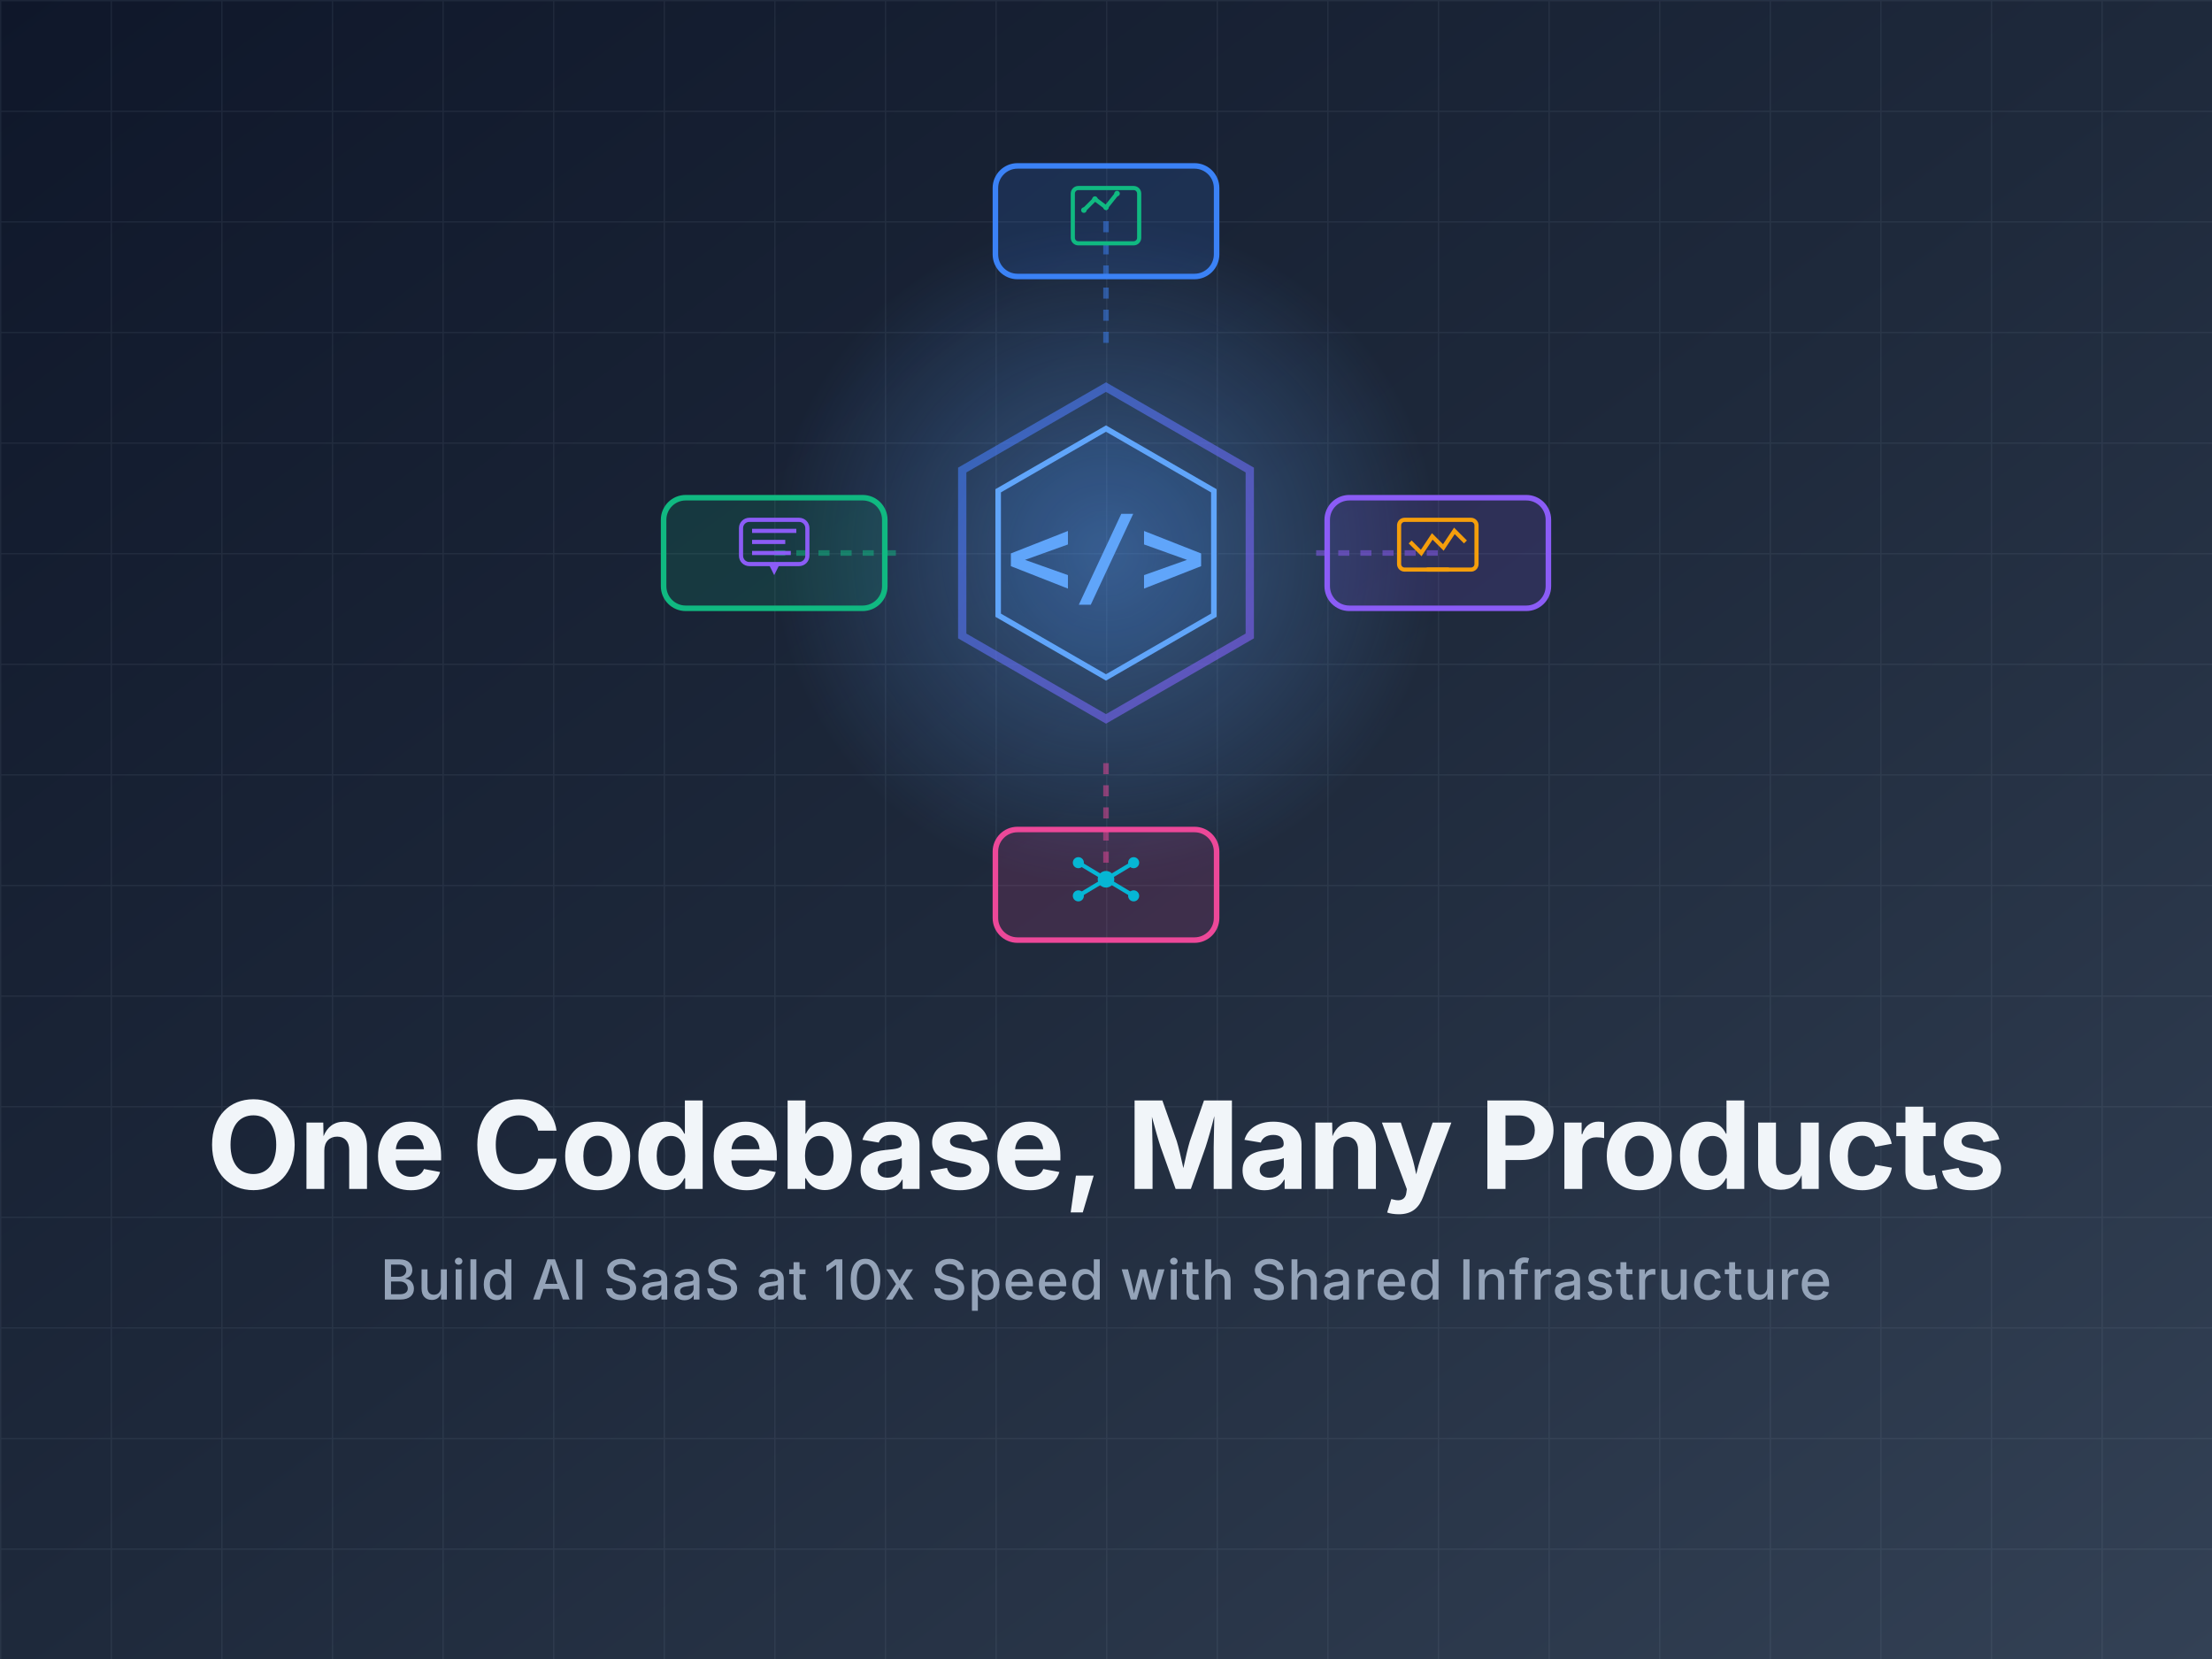
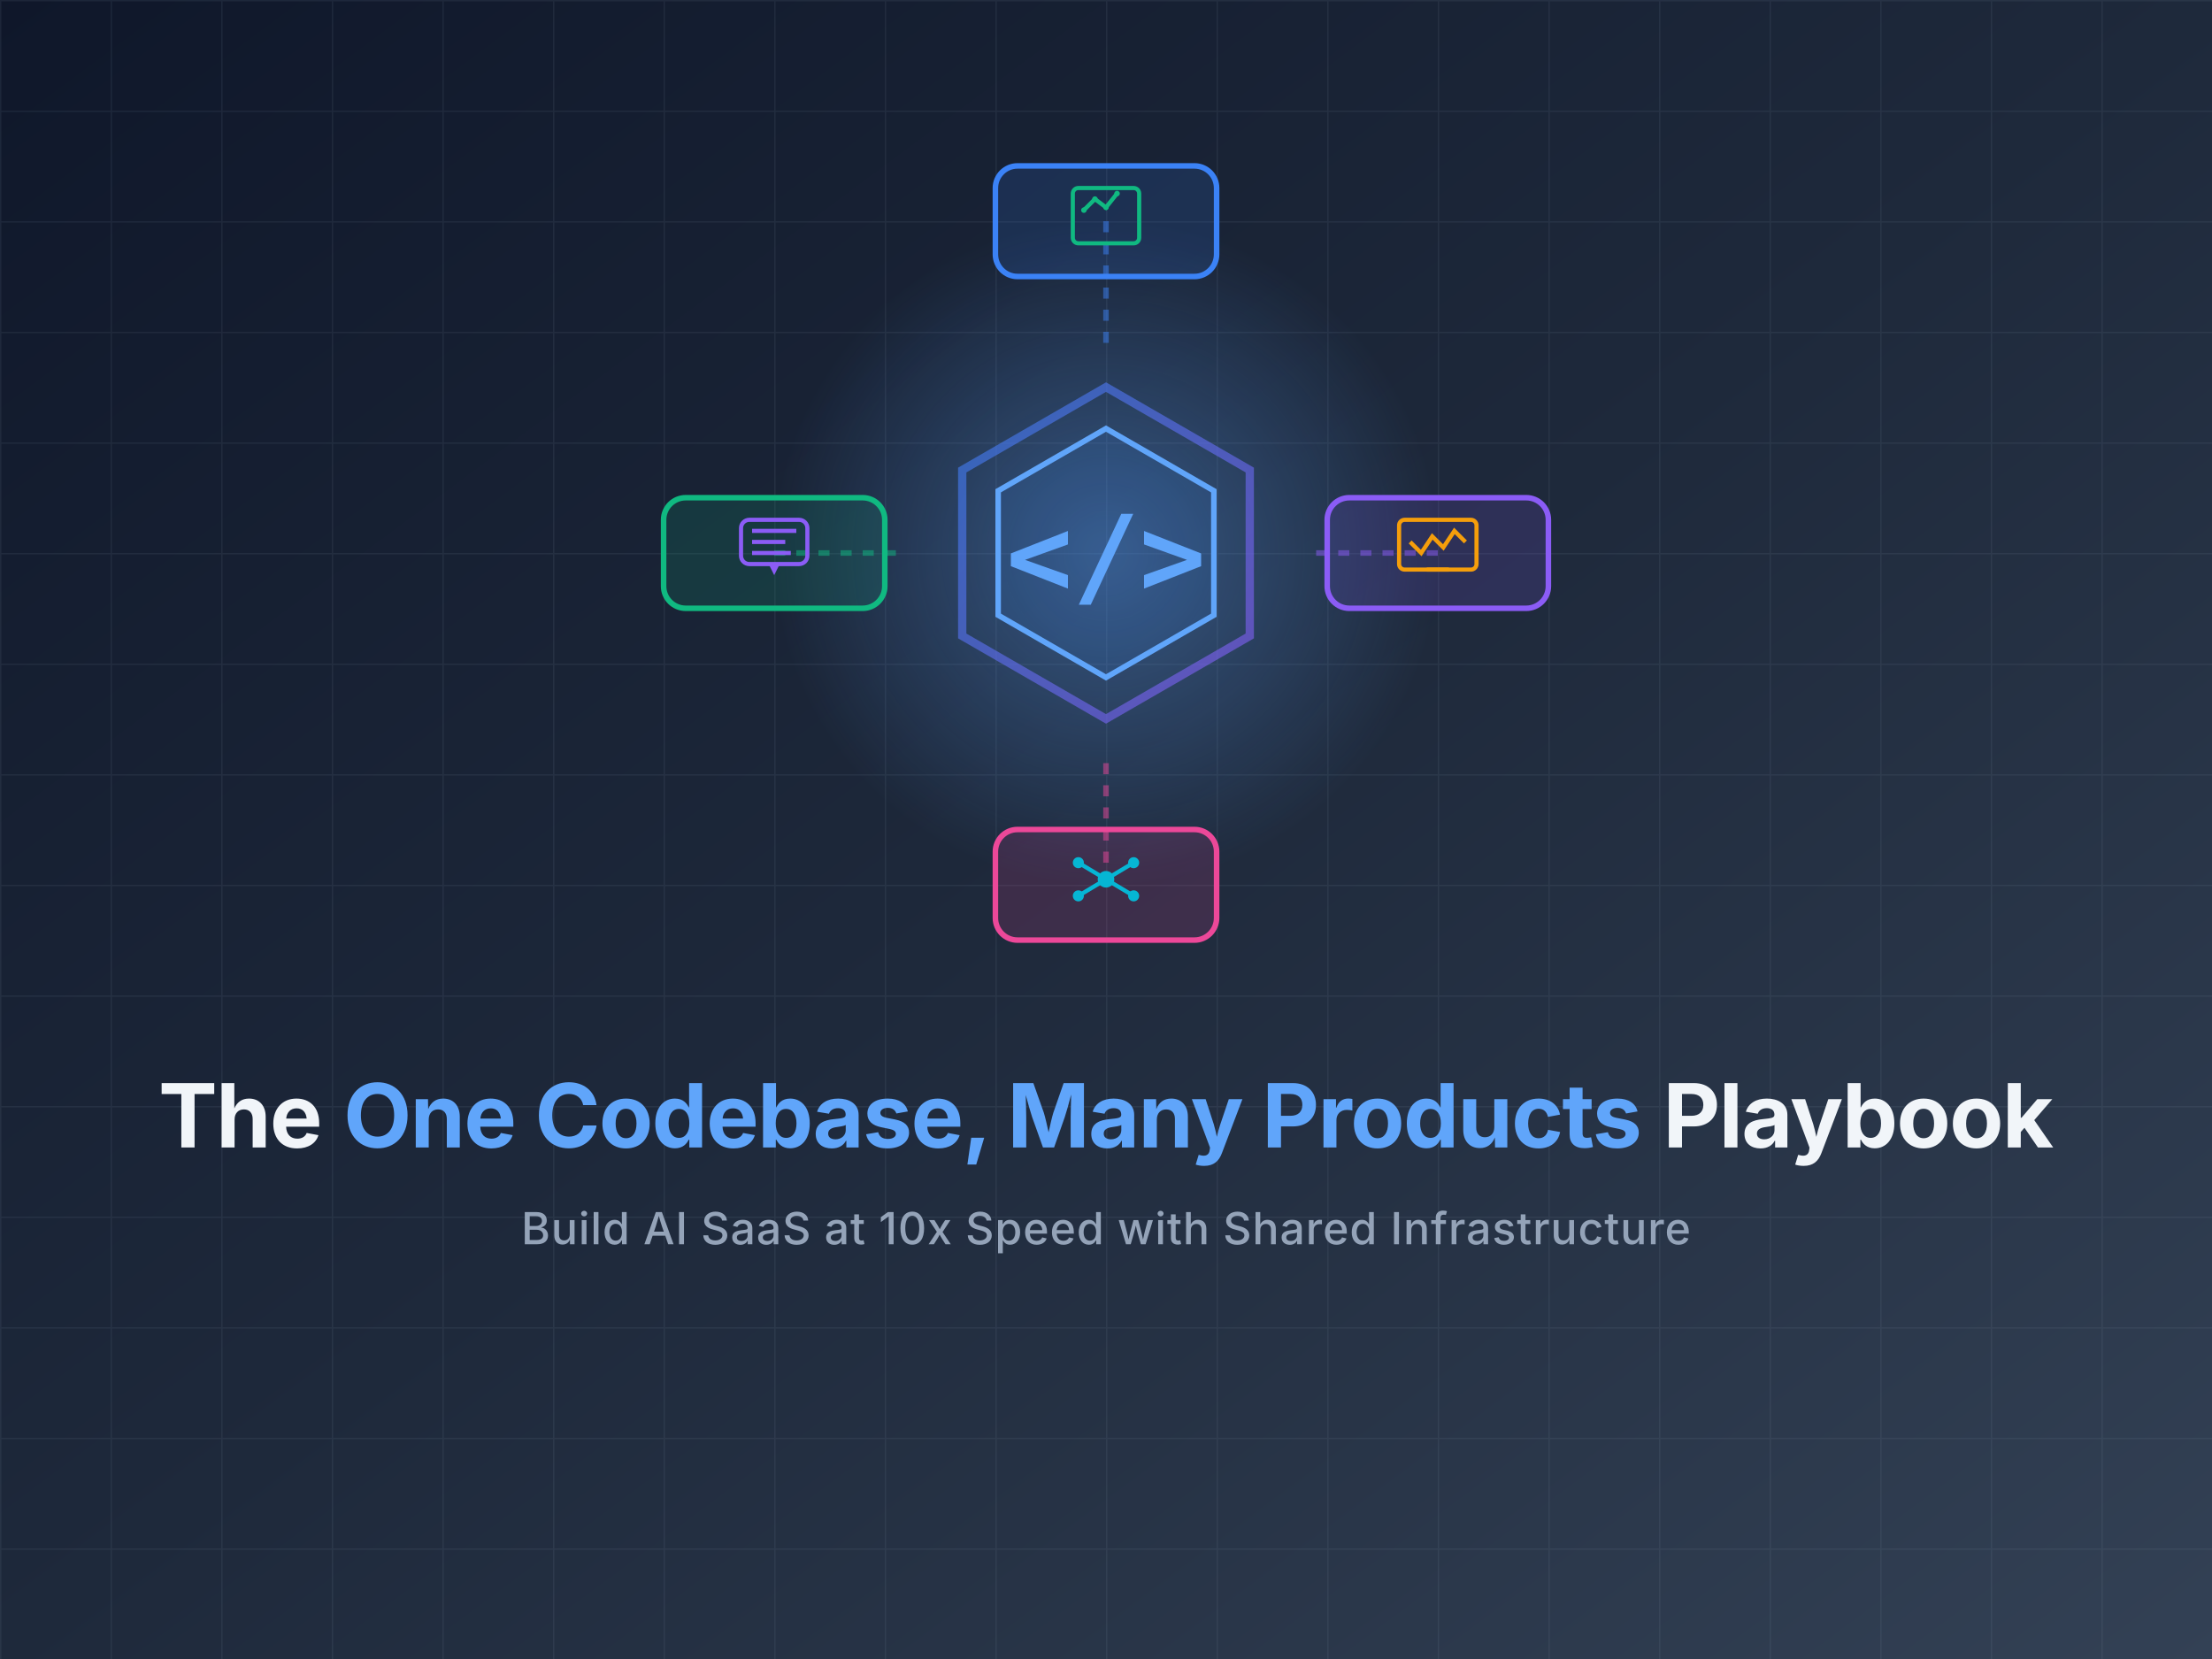
<svg xmlns="http://www.w3.org/2000/svg" viewBox="0 0 800 600">
  <defs>
    <linearGradient id="bgGradient" x1="0%" y1="0%" x2="100%" y2="100%">
      <stop offset="0%" style="stop-color:#0f172a;stop-opacity:1" />
      <stop offset="50%" style="stop-color:#1e293b;stop-opacity:1" />
      <stop offset="100%" style="stop-color:#334155;stop-opacity:1" />
    </linearGradient>
    <linearGradient id="accentGradient" x1="0%" y1="0%" x2="100%" y2="100%">
      <stop offset="0%" style="stop-color:#3b82f6;stop-opacity:1" />
      <stop offset="100%" style="stop-color:#8b5cf6;stop-opacity:1" />
    </linearGradient>
    <radialGradient id="glowGradient" cx="50%" cy="50%">
      <stop offset="0%" style="stop-color:#60a5fa;stop-opacity:0.4" />
      <stop offset="100%" style="stop-color:#60a5fa;stop-opacity:0" />
    </radialGradient>
    <pattern id="grid" width="40" height="40" patternUnits="userSpaceOnUse">
      <path d="M 40 0 L 0 0 0 40" fill="none" stroke="rgba(148,163,184,0.1)" stroke-width="1" />
    </pattern>
  </defs>
  <rect width="800" height="600" fill="url(#bgGradient)" />
  <rect width="800" height="600" fill="url(#grid)" />
  <g transform="translate(400, 200)">
    <circle cx="0" cy="0" r="120" fill="url(#glowGradient)" />
    <g>
      <polygon points="0,-60 52,-30 52,30 0,60 -52,30 -52,-30" fill="none" stroke="url(#accentGradient)" stroke-width="3" opacity="0.6" />
      <polygon points="0,-45 39,-22.5 39,22.5 0,45 -39,22.5 -39,-22.5" fill="rgba(59,130,246,0.1)" stroke="#60a5fa" stroke-width="2" />
      <text x="0" y="15" font-family="'JetBrains Mono', monospace" font-size="40" font-weight="600" fill="#60a5fa" text-anchor="middle">&lt;/&gt;</text>
    </g>
    <g transform="translate(0, -120)">
      <line x1="0" y1="0" x2="0" y2="45" stroke="#3b82f6" stroke-width="2" opacity="0.5" stroke-dasharray="4,4" />
      <rect x="-40" y="-20" width="80" height="40" rx="8" fill="rgba(59,130,246,0.15)" stroke="#3b82f6" stroke-width="2" />
      <g transform="translate(0, -2)">
        <rect x="-12" y="-10" width="24" height="20" rx="2" fill="none" stroke="#10b981" stroke-width="1.5" />
        <path d="M -8,-2 L -4,-6 L 0,-3 L 4,-8" stroke="#10b981" stroke-width="1.5" fill="none" />
        <circle cx="-8" cy="-2" r="1" fill="#10b981" />
        <circle cx="-4" cy="-6" r="1" fill="#10b981" />
        <circle cx="0" cy="-3" r="1" fill="#10b981" />
        <circle cx="4" cy="-8" r="1" fill="#10b981" />
      </g>
    </g>
    <g transform="translate(120, 0)">
      <line x1="0" y1="0" x2="-45" y2="0" stroke="#8b5cf6" stroke-width="2" opacity="0.5" stroke-dasharray="4,4" />
      <rect x="-40" y="-20" width="80" height="40" rx="8" fill="rgba(139,92,246,0.15)" stroke="#8b5cf6" stroke-width="2" />
      <g transform="translate(0, -2)">
        <rect x="-14" y="-10" width="28" height="18" rx="2" fill="none" stroke="#f59e0b" stroke-width="1.5" />
        <path d="M -10,-2 L -6,2 L -2,-4 L 2,0 L 6,-6 L 10,-2" stroke="#f59e0b" stroke-width="1.5" fill="none" />
        <line x1="-4" y1="8" x2="4" y2="8" stroke="#f59e0b" stroke-width="1.5" />
      </g>
    </g>
    <g transform="translate(0, 120)">
      <line x1="0" y1="0" x2="0" y2="-45" stroke="#ec4899" stroke-width="2" opacity="0.5" stroke-dasharray="4,4" />
      <rect x="-40" y="-20" width="80" height="40" rx="8" fill="rgba(236,72,153,0.15)" stroke="#ec4899" stroke-width="2" />
      <g transform="translate(0, -2)">
        <circle cx="0" cy="0" r="3" fill="#06b6d4" />
        <circle cx="-10" cy="-6" r="2" fill="#06b6d4" />
        <circle cx="10" cy="-6" r="2" fill="#06b6d4" />
        <circle cx="-10" cy="6" r="2" fill="#06b6d4" />
        <circle cx="10" cy="6" r="2" fill="#06b6d4" />
        <line x1="0" y1="0" x2="-10" y2="-6" stroke="#06b6d4" stroke-width="1.5" />
        <line x1="0" y1="0" x2="10" y2="-6" stroke="#06b6d4" stroke-width="1.5" />
        <line x1="0" y1="0" x2="-10" y2="6" stroke="#06b6d4" stroke-width="1.5" />
        <line x1="0" y1="0" x2="10" y2="6" stroke="#06b6d4" stroke-width="1.5" />
      </g>
    </g>
    <g transform="translate(-120, 0)">
      <line x1="0" y1="0" x2="45" y2="0" stroke="#10b981" stroke-width="2" opacity="0.5" stroke-dasharray="4,4" />
      <rect x="-40" y="-20" width="80" height="40" rx="8" fill="rgba(16,185,129,0.15)" stroke="#10b981" stroke-width="2" />
      <g transform="translate(0, -4)">
        <rect x="-12" y="-8" width="24" height="16" rx="3" fill="none" stroke="#8b5cf6" stroke-width="1.5" />
        <path d="M -2,8 L 0,12 L 2,8" fill="#8b5cf6" />
        <line x1="-8" y1="-4" x2="8" y2="-4" stroke="#8b5cf6" stroke-width="1.5" />
        <line x1="-8" y1="0" x2="4" y2="0" stroke="#8b5cf6" stroke-width="1.5" />
        <line x1="-8" y1="4" x2="6" y2="4" stroke="#8b5cf6" stroke-width="1.5" />
      </g>
    </g>
  </g>
-   <text x="400" y="430" font-family="'SF Pro Display', -apple-system, BlinkMacSystemFont, sans-serif" font-size="44" font-weight="700" fill="#f1f5f9" text-anchor="middle" letter-spacing="-0.5">
-     One Codebase, Many Products
+   <text x="400" y="415" font-family="'SF Pro Display', -apple-system, BlinkMacSystemFont, sans-serif" font-size="32" font-weight="700" text-anchor="middle" letter-spacing="-0.5">
+     <tspan fill="#f1f5f9">The </tspan>
+     <tspan fill="#60a5fa">One Codebase, Many Products</tspan>
+     <tspan fill="#f1f5f9"> Playbook</tspan>
  </text>
-   <text x="400" y="470" font-family="'SF Pro Display', -apple-system, sans-serif" font-size="20" font-weight="500" fill="#94a3b8" text-anchor="middle" letter-spacing="0.3">
+   <text x="400" y="450" font-family="'SF Pro Display', -apple-system, sans-serif" font-size="16" font-weight="500" fill="#94a3b8" text-anchor="middle" letter-spacing="0.3">
    Build AI SaaS at 10x Speed with Shared Infrastructure
  </text>
-   <line x1="300" y1="485" x2="500" y2="485" stroke="url(#accentGradient)" stroke-width="2" opacity="0.6" />
+   <line x1="300" y1="465" x2="500" y2="465" stroke="url(#accentGradient)" stroke-width="2" opacity="0.6" />
</svg>
